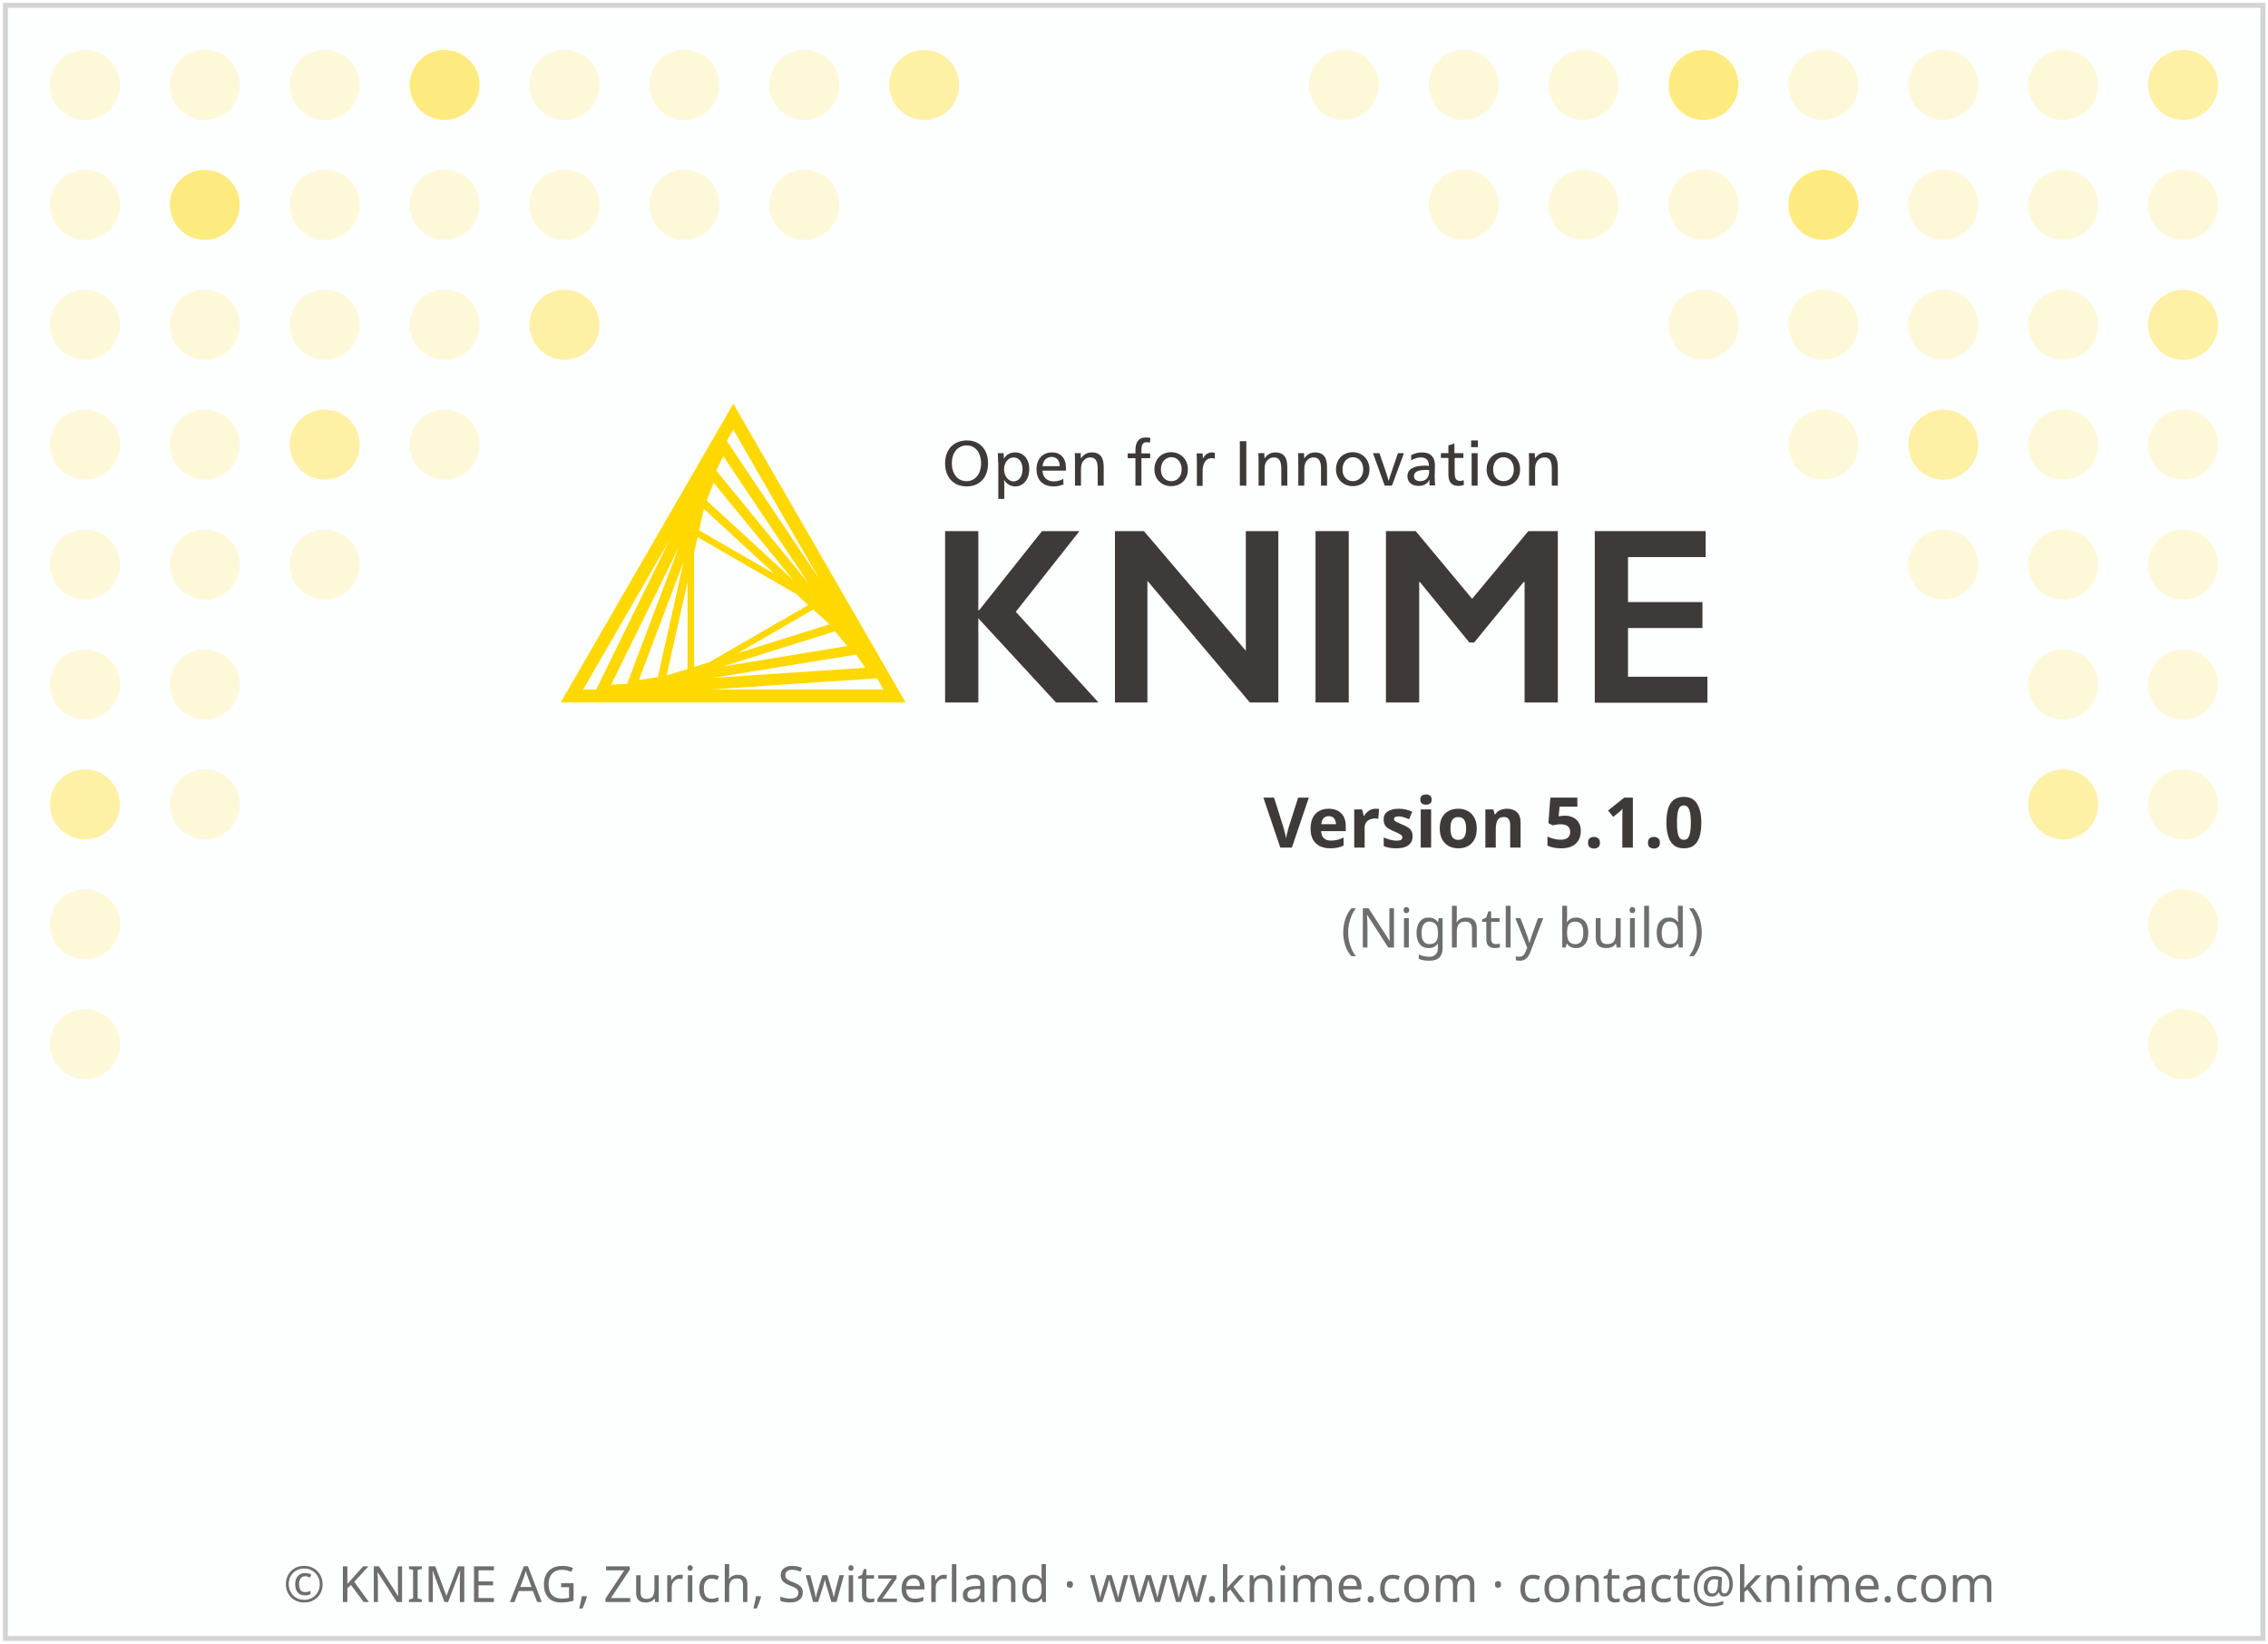
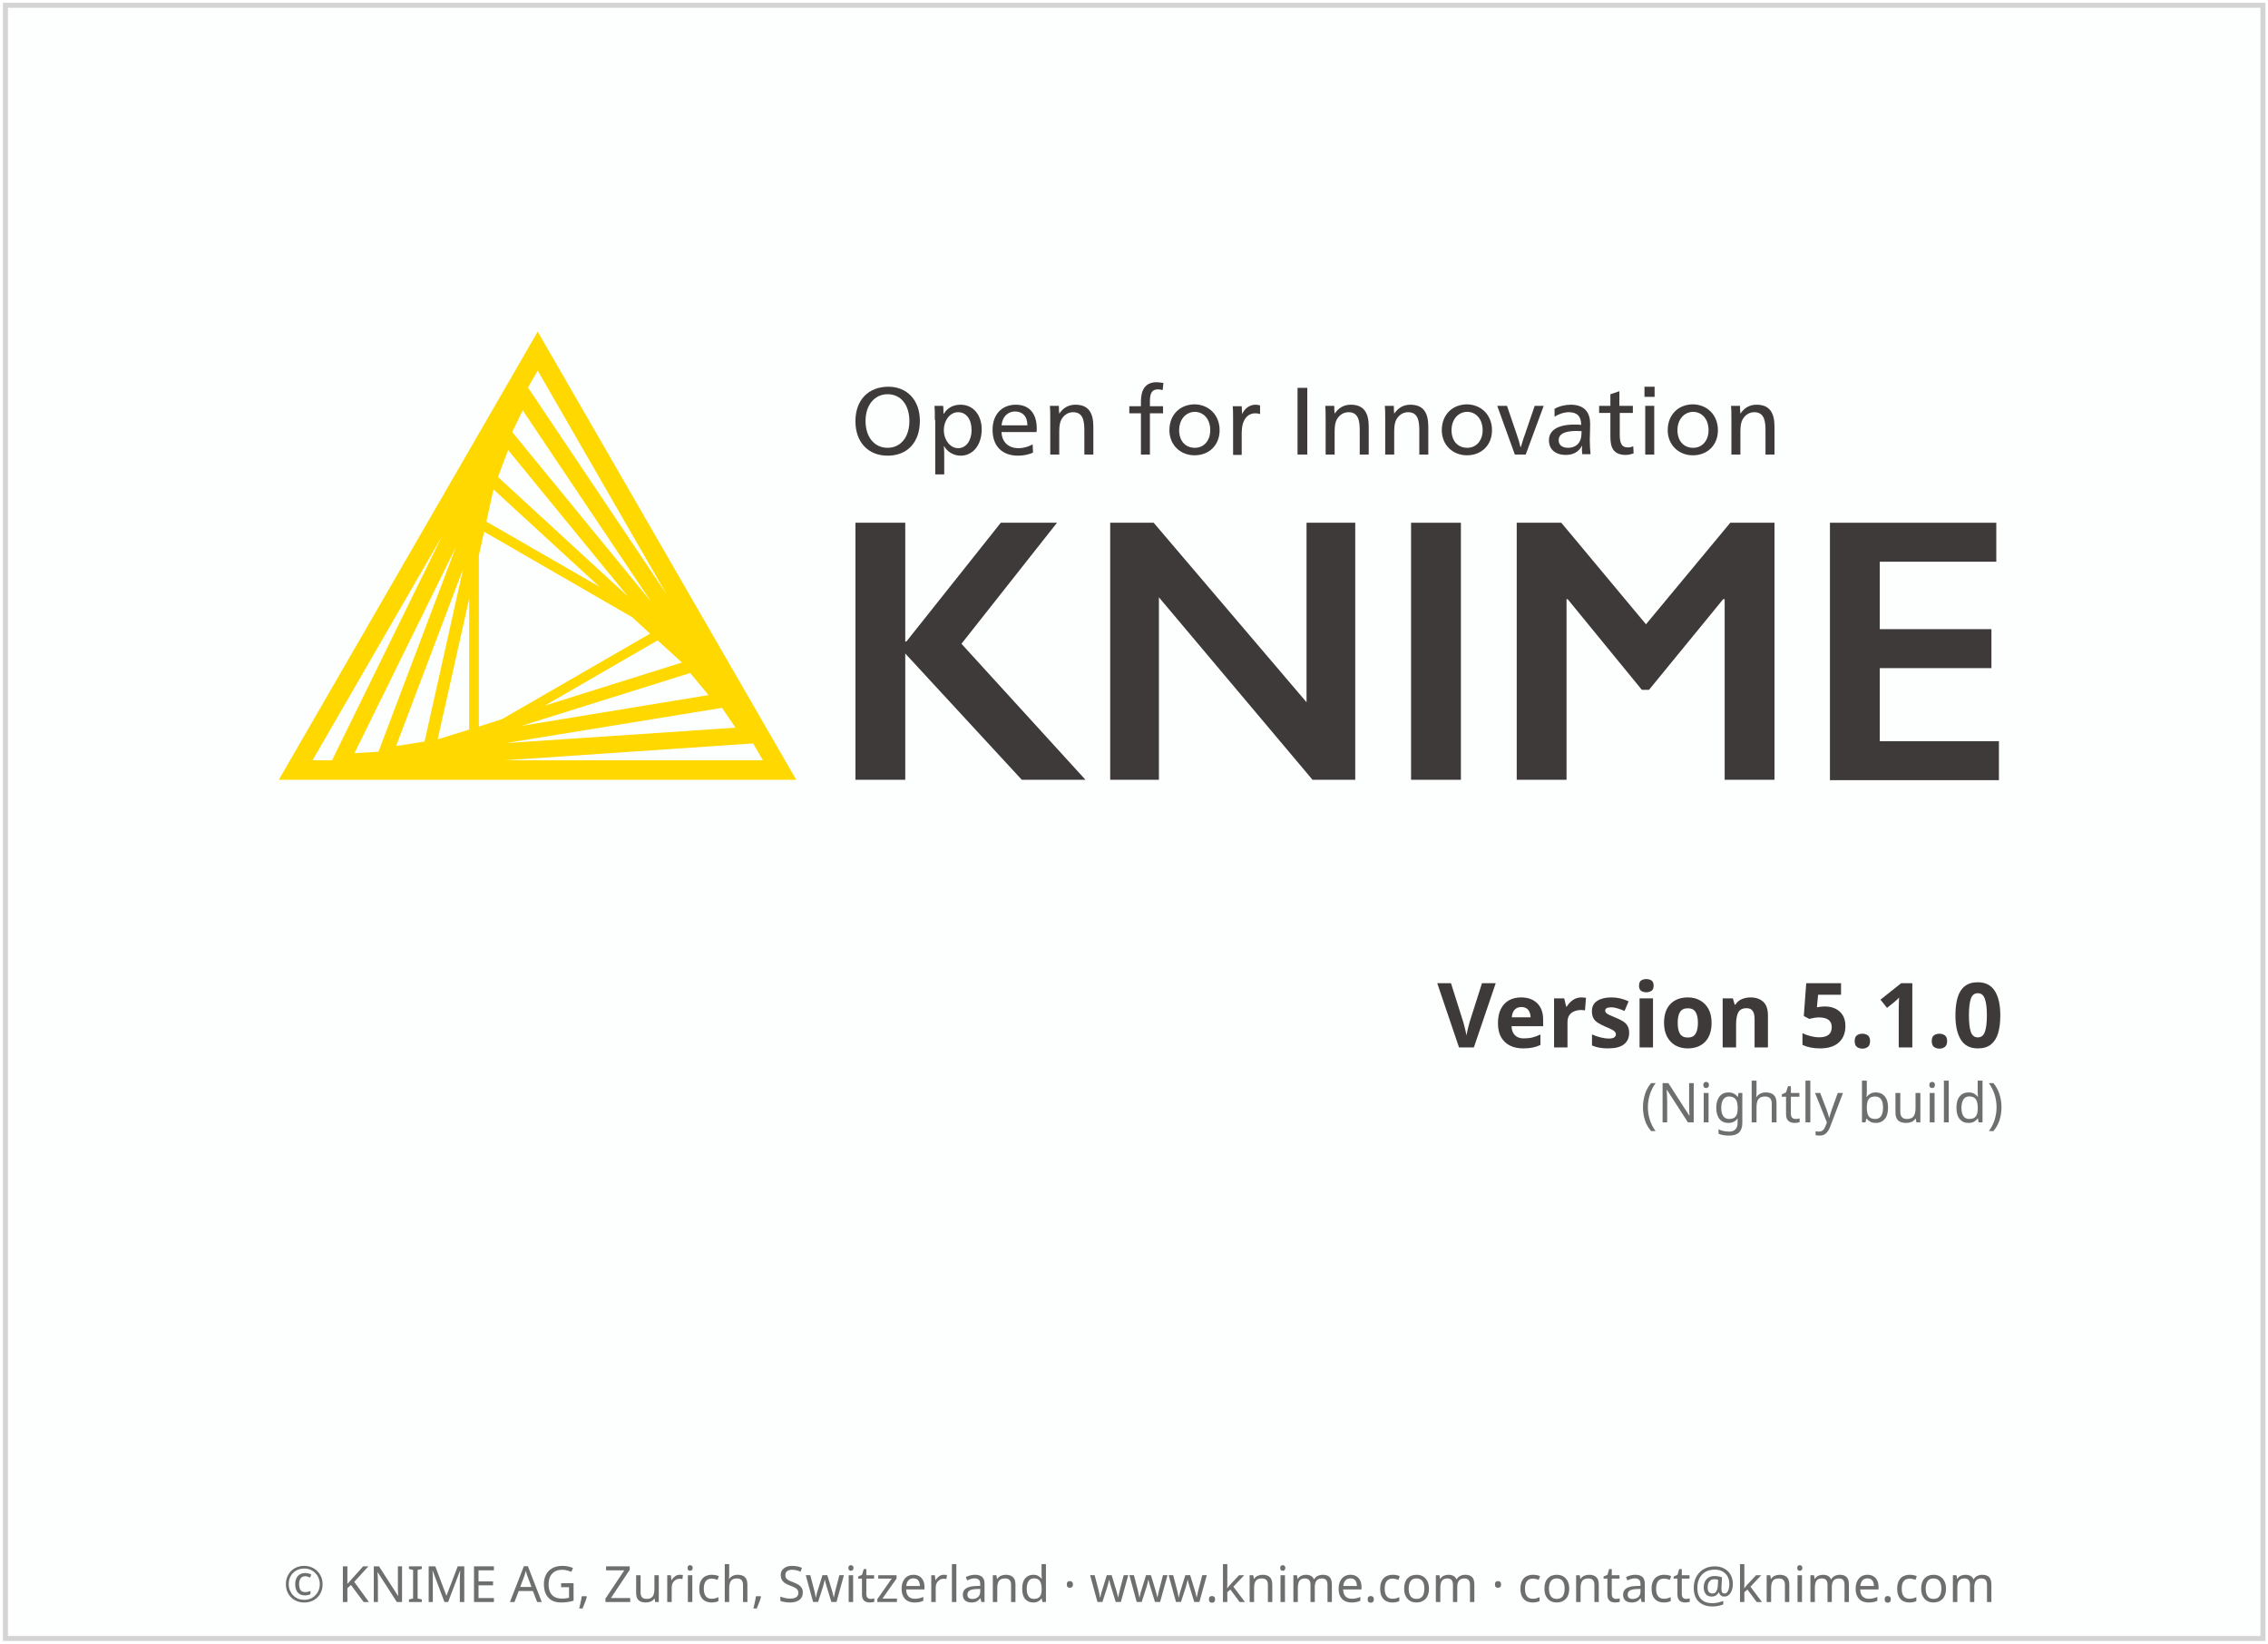
<svg xmlns="http://www.w3.org/2000/svg" height="329" width="454">
  <g transform="translate(1.086609,119.656)">
    <rect height="326.9" style="fill:#FDFEFE;stroke:#D5D4D4;stroke-width:1" width="451.9" x="0" y="-118.6" />
-     <text style="text-align:center; font-size:10px;fill:#6E6E6E;font-family:sans-serif;" text-anchor="middle" width="454" x="227" y="201">© KNIME AG, Zurich, Switzerland · www.knime.com · contact@knime.com</text>
-     <text id="KNIME-Version" style="font-size:14px;text-align:end;text-anchor:end;fill:#3E3A39;font-family:sans-serif;font-weight:bold" x="340" y="50">
+     <text text-anchor="middle" width="454" style="text-align:center; font-size:10px;fill:#6E6E6E;font-family:sans-serif;" x="227" y="201">© KNIME AG, Zurich, Switzerland · www.knime.com · contact@knime.com</text>
+     <text id="KNIME-Version" style="font-size:18px;text-align:end;text-anchor:end;fill:#3E3A39;font-family:sans-serif;font-weight:bold" x="400" y="90">
      <tspan style="text-align:end;text-anchor:end">Version 5.1.0</tspan>
    </text>
-     <text id="KNIME-Builddate" style="font-size:11px;text-align:end;text-anchor:end;fill:#6E6E6E;font-family:sans-serif" x="340" y="70">
+     <text id="KNIME-Builddate" style="font-size:11px;text-align:end;text-anchor:end;fill:#6E6E6E;font-family:sans-serif" x="400" y="105">
      <tspan style="text-align:end;text-anchor:end">(Nightly build)</tspan>
    </text>
-     <g transform="matrix(0.50,0,0,0.50,100,-50)">
+     <g transform="matrix(0.75,0,0,0.75,38,-70)">
      <path class="yellow" d="m 91.4,22.3 -69.1,119.6 138.1,0 -69,-119.6 z m -15.7,105.4 0,-45.7 1.4,-6.3 39.5,22.8 4.8,4.4 -39.5,22.8 -6.2,2 z m 2,-54.7 1.9,-8.6 28.3,26 L 77.7,73 Z m -4.6,55.5 -8.4,2.6 8.4,-37.5 0,34.9 z m 50.3,-23.8 6.5,5.9 -36.6,11.5 30.1,-17.4 z M 80.8,61.1 83.5,53.9 115.5,93 80.8,61.1 Z m -19.6,70.6 -7.6,1.2 17.9,-47.3 -10.3,46.1 z m 70.9,-18.3 4.9,5.9 -49.9,8.2 45,-14.1 z m -47.5,-64.3 2.8,-5.8 34.2,51 -37,-45.2 z m -35.7,85.3 -6.4,0.4 27.1,-55.1 -20.7,54.7 z m 91.7,-11.7 3.6,5.3 -61.3,4.1 57.7,-9.4 z m -14.8,-30.3 -37,-55.2 2.6,-4.5 34.4,59.7 z M 65.8,77 36.5,136.7 31.3,136.7 65.8,77 Z m 16.7,59.7 66.4,-4.5 2.6,4.5 -69,0 z" />
      <g class="masala">
        <g>
          <path d="m 193.4,46.1 c 0,5.7 -3.3,9.3 -8.6,9.3 -5.2,0 -8.6,-3.6 -8.6,-9.2 0,-5.7 3.5,-9.2 8.8,-9.2 5,0 8.4,3.6 8.4,9.1 z m -14.5,0 c 0,4.3 2.3,7.2 5.9,7.2 3.5,0 5.8,-2.9 5.8,-7.1 0,-4.4 -2.3,-7.2 -5.8,-7.2 -3.5,0 -5.9,2.9 -5.9,7.1 z" />
          <path d="m 197.4,45.9 c 0,-1.4 0,-2.8 -0.1,-3.8 l 2.3,0 c 0.1,0.5 0.1,1.4 0.1,2.1 l 0.1,0 c 1,-1.6 2.5,-2.4 4.5,-2.4 3.3,0 5.6,2.7 5.6,6.6 0,4.1 -2.3,7 -5.6,7 -2,0 -3.6,-1.1 -4.4,-2.5 l -0.1,0 c 0.1,0.5 0.1,2.4 0.1,3.2 l 0,4.3 -2.4,0 0,-14.5 z m 2.4,2.7 c 0,2.6 1.7,4.8 3.8,4.8 2.2,0 3.6,-2.1 3.6,-4.8 0,-2.9 -1.4,-4.8 -3.6,-4.8 -2.1,0 -3.8,2.1 -3.8,4.8 z" />
          <path d="m 215.2,49.2 c 0.1,2.6 1.9,4.2 4.5,4.2 1.5,0 2.6,-0.4 3.8,-1 l 0.1,2.2 c -1.2,0.5 -2.5,0.8 -4,0.8 -4.3,0 -6.8,-2.6 -6.8,-6.9 0,-4.1 2.5,-6.7 6.2,-6.7 3.4,0 5.6,2.1 5.6,6.4 0,0.3 0,0.7 -0.1,0.9 l -9.3,0 z m 6.9,-1.9 c 0,-2.5 -1.4,-3.7 -3.3,-3.7 -1.9,0 -3.4,1.4 -3.6,3.7 l 6.9,0 z" />
          <path d="m 230.6,44.2 c 1,-1.5 2.4,-2.4 4.3,-2.4 3.7,0 4.8,2.4 4.8,5.9 l 0,7.4 -2.4,0 0,-6.4 c 0,-2.5 -0.3,-4.9 -3,-4.9 -1.3,0 -2.4,0.7 -3.1,1.9 -0.4,0.7 -0.6,1.7 -0.6,3.2 l 0,6.2 -2.4,0 0,-9.2 c 0,-1.4 0,-2.8 -0.1,-3.8 l 2.4,0 c 0,0.5 0,1.4 0.1,2.1 l 0,0 z" />
          <path d="m 258.2,37.9 c -0.4,-0.1 -0.9,-0.2 -1.2,-0.2 -1.6,0 -2.2,0.9 -2.2,3.2 l 0,1.3 3.5,0 0,1.9 -3.5,0 0,11 -2.4,0 0,-11 -3.1,0 0,-1.9 3.1,0 0,-1.2 c 0,-3.1 1.1,-5.2 4.2,-5.2 0.6,0 1.1,0.1 1.8,0.2 l -0.2,1.9 z" />
          <path d="m 273.4,48.6 c 0,4 -2.8,6.7 -6.7,6.7 -3.8,0 -6.7,-2.8 -6.7,-6.7 0,-4.1 2.8,-6.9 6.8,-6.9 3.8,0.1 6.6,2.9 6.6,6.9 z m -10.8,0 c 0,2.9 1.7,4.7 4.2,4.7 2.4,0 4.1,-1.9 4.1,-4.7 0,-2.9 -1.7,-4.9 -4.2,-4.9 -2.4,0.1 -4.1,2.1 -4.1,4.9 z" />
          <path d="m 279.4,44.3 c 0.7,-1.5 2,-2.5 3.6,-2.5 0.5,0 0.9,0.1 1.2,0.2 l 0,2.3 c -0.3,-0.1 -0.7,-0.2 -1.3,-0.2 -2.2,0 -3.6,1.9 -3.6,5.2 l 0,5.9 -2.3,0 0,-9.2 c 0,-1.4 0,-2.8 -0.1,-3.8 l 2.4,0 c 0,0.5 0.1,1.4 0.1,2.1 l 0,0 z" />
          <path d="m 296.8,55.1 -2.6,0 0,-17.8 2.6,0 0,17.8 z" />
          <path d="m 304.1,44.2 c 1,-1.5 2.4,-2.4 4.3,-2.4 3.7,0 4.8,2.4 4.8,5.9 l 0,7.4 -2.4,0 0,-6.4 c 0,-2.5 -0.3,-4.9 -3,-4.9 -1.3,0 -2.4,0.7 -3.1,1.9 -0.4,0.7 -0.6,1.7 -0.6,3.2 l 0,6.2 -2.4,0 0,-9.2 c 0,-1.4 0,-2.8 -0.1,-3.8 l 2.4,0 c 0,0.5 0,1.4 0.1,2.1 l 0,0 z" />
          <path d="m 320,44.2 c 1,-1.5 2.4,-2.4 4.3,-2.4 3.7,0 4.8,2.4 4.8,5.9 l 0,7.4 -2.4,0 0,-6.4 c 0,-2.5 -0.3,-4.9 -3,-4.9 -1.3,0 -2.4,0.7 -3.1,1.9 -0.4,0.7 -0.6,1.7 -0.6,3.2 l 0,6.2 -2.4,0 0,-9.2 c 0,-1.4 0,-2.8 -0.1,-3.8 l 2.4,0 c 0,0.5 0,1.4 0.1,2.1 l 0,0 z" />
          <path d="m 346.1,48.6 c 0,4 -2.8,6.7 -6.7,6.7 -3.8,0 -6.7,-2.8 -6.7,-6.7 0,-4.1 2.8,-6.9 6.8,-6.9 3.8,0.1 6.6,2.9 6.6,6.9 z m -10.8,0 c 0,2.9 1.7,4.7 4.2,4.7 2.4,0 4.1,-1.9 4.1,-4.7 0,-2.9 -1.7,-4.9 -4.2,-4.9 -2.4,0.1 -4.1,2.1 -4.1,4.9 z" />
          <path d="m 352.8,50 c 0.3,0.8 0.7,2.2 0.9,3.1 l 0.1,0 c 0.3,-0.9 0.7,-2.4 1,-3.1 l 2.7,-7.9 2.4,0 -4.8,13 -2.9,0 -4.7,-13 2.6,0 2.7,7.9 z" />
          <path d="m 362.8,42.9 c 1.2,-0.7 2.8,-1.1 4.3,-1.1 3.8,0 5.2,2.2 5.2,5.1 0,1.7 -0.1,3.7 -0.1,4.2 0,1.4 0.1,3 0.2,3.9 l -2.2,0 c 0,-0.2 -0.1,-0.7 -0.1,-1.1 0,-0.3 0,-0.8 0.1,-1.1 l -0.1,0 c -0.9,1.6 -2.3,2.4 -4.3,2.4 -2.8,0 -4.5,-1.5 -4.5,-3.9 0,-2.7 2.4,-4.2 6.8,-4.2 0.5,0 1.3,0 1.8,0.1 l 0,-0.1 c 0,-2.2 -1.1,-3.3 -3.3,-3.3 -1.3,0 -2.7,0.5 -3.8,1.2 l 0,-2.1 z m 5.9,5.9 c -3.2,0 -4.8,0.8 -4.8,2.5 0,1.3 1,2 2.5,2 1.5,0 2.7,-0.7 3.2,-1.9 0.3,-0.6 0.4,-1.4 0.4,-2.6 -0.2,0.1 -0.7,0 -1.3,0 z" />
          <path d="m 380.2,42.1 3.5,0 0,1.9 -3.5,0 0,5.7 c 0,2.1 0.3,3.5 2.2,3.5 0.5,0 0.9,-0.1 1.4,-0.3 l 0.1,1.9 c -0.6,0.2 -1.3,0.4 -2.1,0.4 -3.3,0 -4.1,-2 -4.1,-4.8 l 0,-6.4 -3,0 0,-1.9 3,0 0,-3.1 2.4,-0.8 0,3.9 z" />
          <path d="m 389.5,39.7 -2.7,0 0,-2.7 2.7,0 0,2.7 z m -0.1,15.4 -2.4,0 0,-13 2.4,0 0,13 z" />
          <path d="m 406.4,48.6 c 0,4 -2.8,6.7 -6.7,6.7 -3.8,0 -6.7,-2.8 -6.7,-6.7 0,-4.1 2.8,-6.9 6.8,-6.9 3.8,0.1 6.6,2.9 6.6,6.9 z m -10.8,0 c 0,2.9 1.7,4.7 4.2,4.7 2.4,0 4.1,-1.9 4.1,-4.7 0,-2.9 -1.7,-4.9 -4.2,-4.9 -2.4,0.1 -4.1,2.1 -4.1,4.9 z" />
          <path d="m 412.4,44.2 c 1,-1.5 2.4,-2.4 4.3,-2.4 3.7,0 4.8,2.4 4.8,5.9 l 0,7.4 -2.4,0 0,-6.4 c 0,-2.5 -0.3,-4.9 -3,-4.9 -1.3,0 -2.4,0.7 -3.1,1.9 -0.4,0.7 -0.6,1.7 -0.6,3.2 l 0,6.2 -2.4,0 0,-9.2 c 0,-1.4 0,-2.8 -0.1,-3.8 l 2.4,0 c 0,0.5 0,1.4 0.1,2.1 l 0,0 z" />
        </g>
        <g>
          <path d="m 189.5,73.3 0,31.7 0.3,0 25.2,-31.7 15,0 -25.5,32.3 33.1,36.3 -17,0 -31.1,-33.7 0,33.7 -13.3,0 0,-68.6 13.3,0 z" />
          <path d="m 255.8,73.3 40.8,47.9 0,-47.9 13,0 0,68.6 -11.4,0 -41,-48.7 0,48.7 -13,0 0,-68.6 11.6,0 z" />
          <path d="m 337.8,73.3 0,68.6 -13.3,0 0,-68.6 13.3,0 z" />
          <path d="m 364.6,73.3 22.6,27.1 22.5,-27.1 11.8,0 0,68.6 -13.3,0 0,-48.2 -0.4,0 -19.8,24.2 -1.9,0 -19.8,-24.2 -0.3,0 0,48.2 -13.3,0 0,-68.6 11.9,0 z" />
          <path d="m 480.7,73.3 0,10.4 -31.1,0 0,18 29.8,0 0,10.4 -29.8,0 0,19.5 31.8,0 0,10.4 -45.1,0 0,-68.7 44.4,0 z" />
        </g>
      </g>
    </g>
  </g>
-   <g>
-     <circle cx="17" cy="17" fill="#FFD800" fill-opacity="0.15" r="7" />
-     <circle cx="41" cy="17" fill="#FFD800" fill-opacity="0.15" r="7" />
-     <circle cx="65" cy="17" fill="#FFD800" fill-opacity="0.15" r="7" />
-     <circle cx="89" cy="17" fill="#FFD800" fill-opacity="0.5" r="7" />
-     <circle cx="113" cy="17" fill="#FFD800" fill-opacity="0.15" r="7" />
-     <circle cx="137" cy="17" fill="#FFD800" fill-opacity="0.15" r="7" />
-     <circle cx="161" cy="17" fill="#FFD800" fill-opacity="0.15" r="7" />
-     <circle cx="185" cy="17" fill="#FFD800" fill-opacity="0.35" r="7" />
-     <circle cx="17" cy="41" fill="#FFD800" fill-opacity="0.15" r="7" />
-     <circle cx="41" cy="41" fill="#FFD800" fill-opacity="0.5" r="7" />
-     <circle cx="65" cy="41" fill="#FFD800" fill-opacity="0.15" r="7" />
-     <circle cx="89" cy="41" fill="#FFD800" fill-opacity="0.15" r="7" />
-     <circle cx="113" cy="41" fill="#FFD800" fill-opacity="0.15" r="7" />
-     <circle cx="137" cy="41" fill="#FFD800" fill-opacity="0.15" r="7" />
-     <circle cx="161" cy="41" fill="#FFD800" fill-opacity="0.15" r="7" />
-     <circle cx="17" cy="65" fill="#FFD800" fill-opacity="0.15" r="7" />
-     <circle cx="41" cy="65" fill="#FFD800" fill-opacity="0.15" r="7" />
-     <circle cx="65" cy="65" fill="#FFD800" fill-opacity="0.15" r="7" />
-     <circle cx="89" cy="65" fill="#FFD800" fill-opacity="0.15" r="7" />
-     <circle cx="113" cy="65" fill="#FFD800" fill-opacity="0.35" r="7" />
-     <circle cx="17" cy="89" fill="#FFD800" fill-opacity="0.15" r="7" />
-     <circle cx="41" cy="89" fill="#FFD800" fill-opacity="0.15" r="7" />
-     <circle cx="65" cy="89" fill="#FFD800" fill-opacity="0.35" r="7" />
-     <circle cx="89" cy="89" fill="#FFD800" fill-opacity="0.15" r="7" />
-     <circle cx="17" cy="113" fill="#FFD800" fill-opacity="0.15" r="7" />
-     <circle cx="41" cy="113" fill="#FFD800" fill-opacity="0.15" r="7" />
-     <circle cx="65" cy="113" fill="#FFD800" fill-opacity="0.15" r="7" />
-     <circle cx="17" cy="137" fill="#FFD800" fill-opacity="0.15" r="7" />
-     <circle cx="41" cy="137" fill="#FFD800" fill-opacity="0.15" r="7" />
-     <circle cx="17" cy="161" fill="#FFD800" fill-opacity="0.35" r="7" />
-     <circle cx="41" cy="161" fill="#FFD800" fill-opacity="0.15" r="7" />
-     <circle cx="17" cy="185" fill="#FFD800" fill-opacity="0.15" r="7" />
-     <circle cx="17" cy="209" fill="#FFD800" fill-opacity="0.15" r="7" />
-     <circle cx="269" cy="17" fill="#FFD800" fill-opacity="0.15" r="7" />
-     <circle cx="293" cy="17" fill="#FFD800" fill-opacity="0.15" r="7" />
-     <circle cx="317" cy="17" fill="#FFD800" fill-opacity="0.15" r="7" />
-     <circle cx="341" cy="17" fill="#FFD800" fill-opacity="0.5" r="7" />
-     <circle cx="365" cy="17" fill="#FFD800" fill-opacity="0.15" r="7" />
-     <circle cx="389" cy="17" fill="#FFD800" fill-opacity="0.15" r="7" />
-     <circle cx="413" cy="17" fill="#FFD800" fill-opacity="0.15" r="7" />
-     <circle cx="437" cy="17" fill="#FFD800" fill-opacity="0.35" r="7" />
-     <circle cx="293" cy="41" fill="#FFD800" fill-opacity="0.15" r="7" />
-     <circle cx="317" cy="41" fill="#FFD800" fill-opacity="0.15" r="7" />
-     <circle cx="341" cy="41" fill="#FFD800" fill-opacity="0.15" r="7" />
-     <circle cx="365" cy="41" fill="#FFD800" fill-opacity="0.5" r="7" />
-     <circle cx="389" cy="41" fill="#FFD800" fill-opacity="0.15" r="7" />
-     <circle cx="413" cy="41" fill="#FFD800" fill-opacity="0.15" r="7" />
-     <circle cx="437" cy="41" fill="#FFD800" fill-opacity="0.15" r="7" />
-     <circle cx="341" cy="65" fill="#FFD800" fill-opacity="0.15" r="7" />
-     <circle cx="365" cy="65" fill="#FFD800" fill-opacity="0.15" r="7" />
-     <circle cx="389" cy="65" fill="#FFD800" fill-opacity="0.15" r="7" />
-     <circle cx="413" cy="65" fill="#FFD800" fill-opacity="0.15" r="7" />
-     <circle cx="437" cy="65" fill="#FFD800" fill-opacity="0.35" r="7" />
-     <circle cx="365" cy="89" fill="#FFD800" fill-opacity="0.15" r="7" />
-     <circle cx="389" cy="89" fill="#FFD800" fill-opacity="0.35" r="7" />
-     <circle cx="413" cy="89" fill="#FFD800" fill-opacity="0.15" r="7" />
-     <circle cx="437" cy="89" fill="#FFD800" fill-opacity="0.15" r="7" />
-     <circle cx="389" cy="113" fill="#FFD800" fill-opacity="0.15" r="7" />
-     <circle cx="413" cy="113" fill="#FFD800" fill-opacity="0.15" r="7" />
-     <circle cx="437" cy="113" fill="#FFD800" fill-opacity="0.15" r="7" />
-     <circle cx="413" cy="137" fill="#FFD800" fill-opacity="0.15" r="7" />
-     <circle cx="437" cy="137" fill="#FFD800" fill-opacity="0.15" r="7" />
-     <circle cx="413" cy="161" fill="#FFD800" fill-opacity="0.35" r="7" />
-     <circle cx="437" cy="161" fill="#FFD800" fill-opacity="0.15" r="7" />
-     <circle cx="437" cy="185" fill="#FFD800" fill-opacity="0.15" r="7" />
-     <circle cx="437" cy="209" fill="#FFD800" fill-opacity="0.15" r="7" />
-   </g>
  <style type="text/css">
	.yellow {
		fill:#FFD800;
	}
	.masala {
		fill:#3E3A39;
	}
</style>
</svg>
